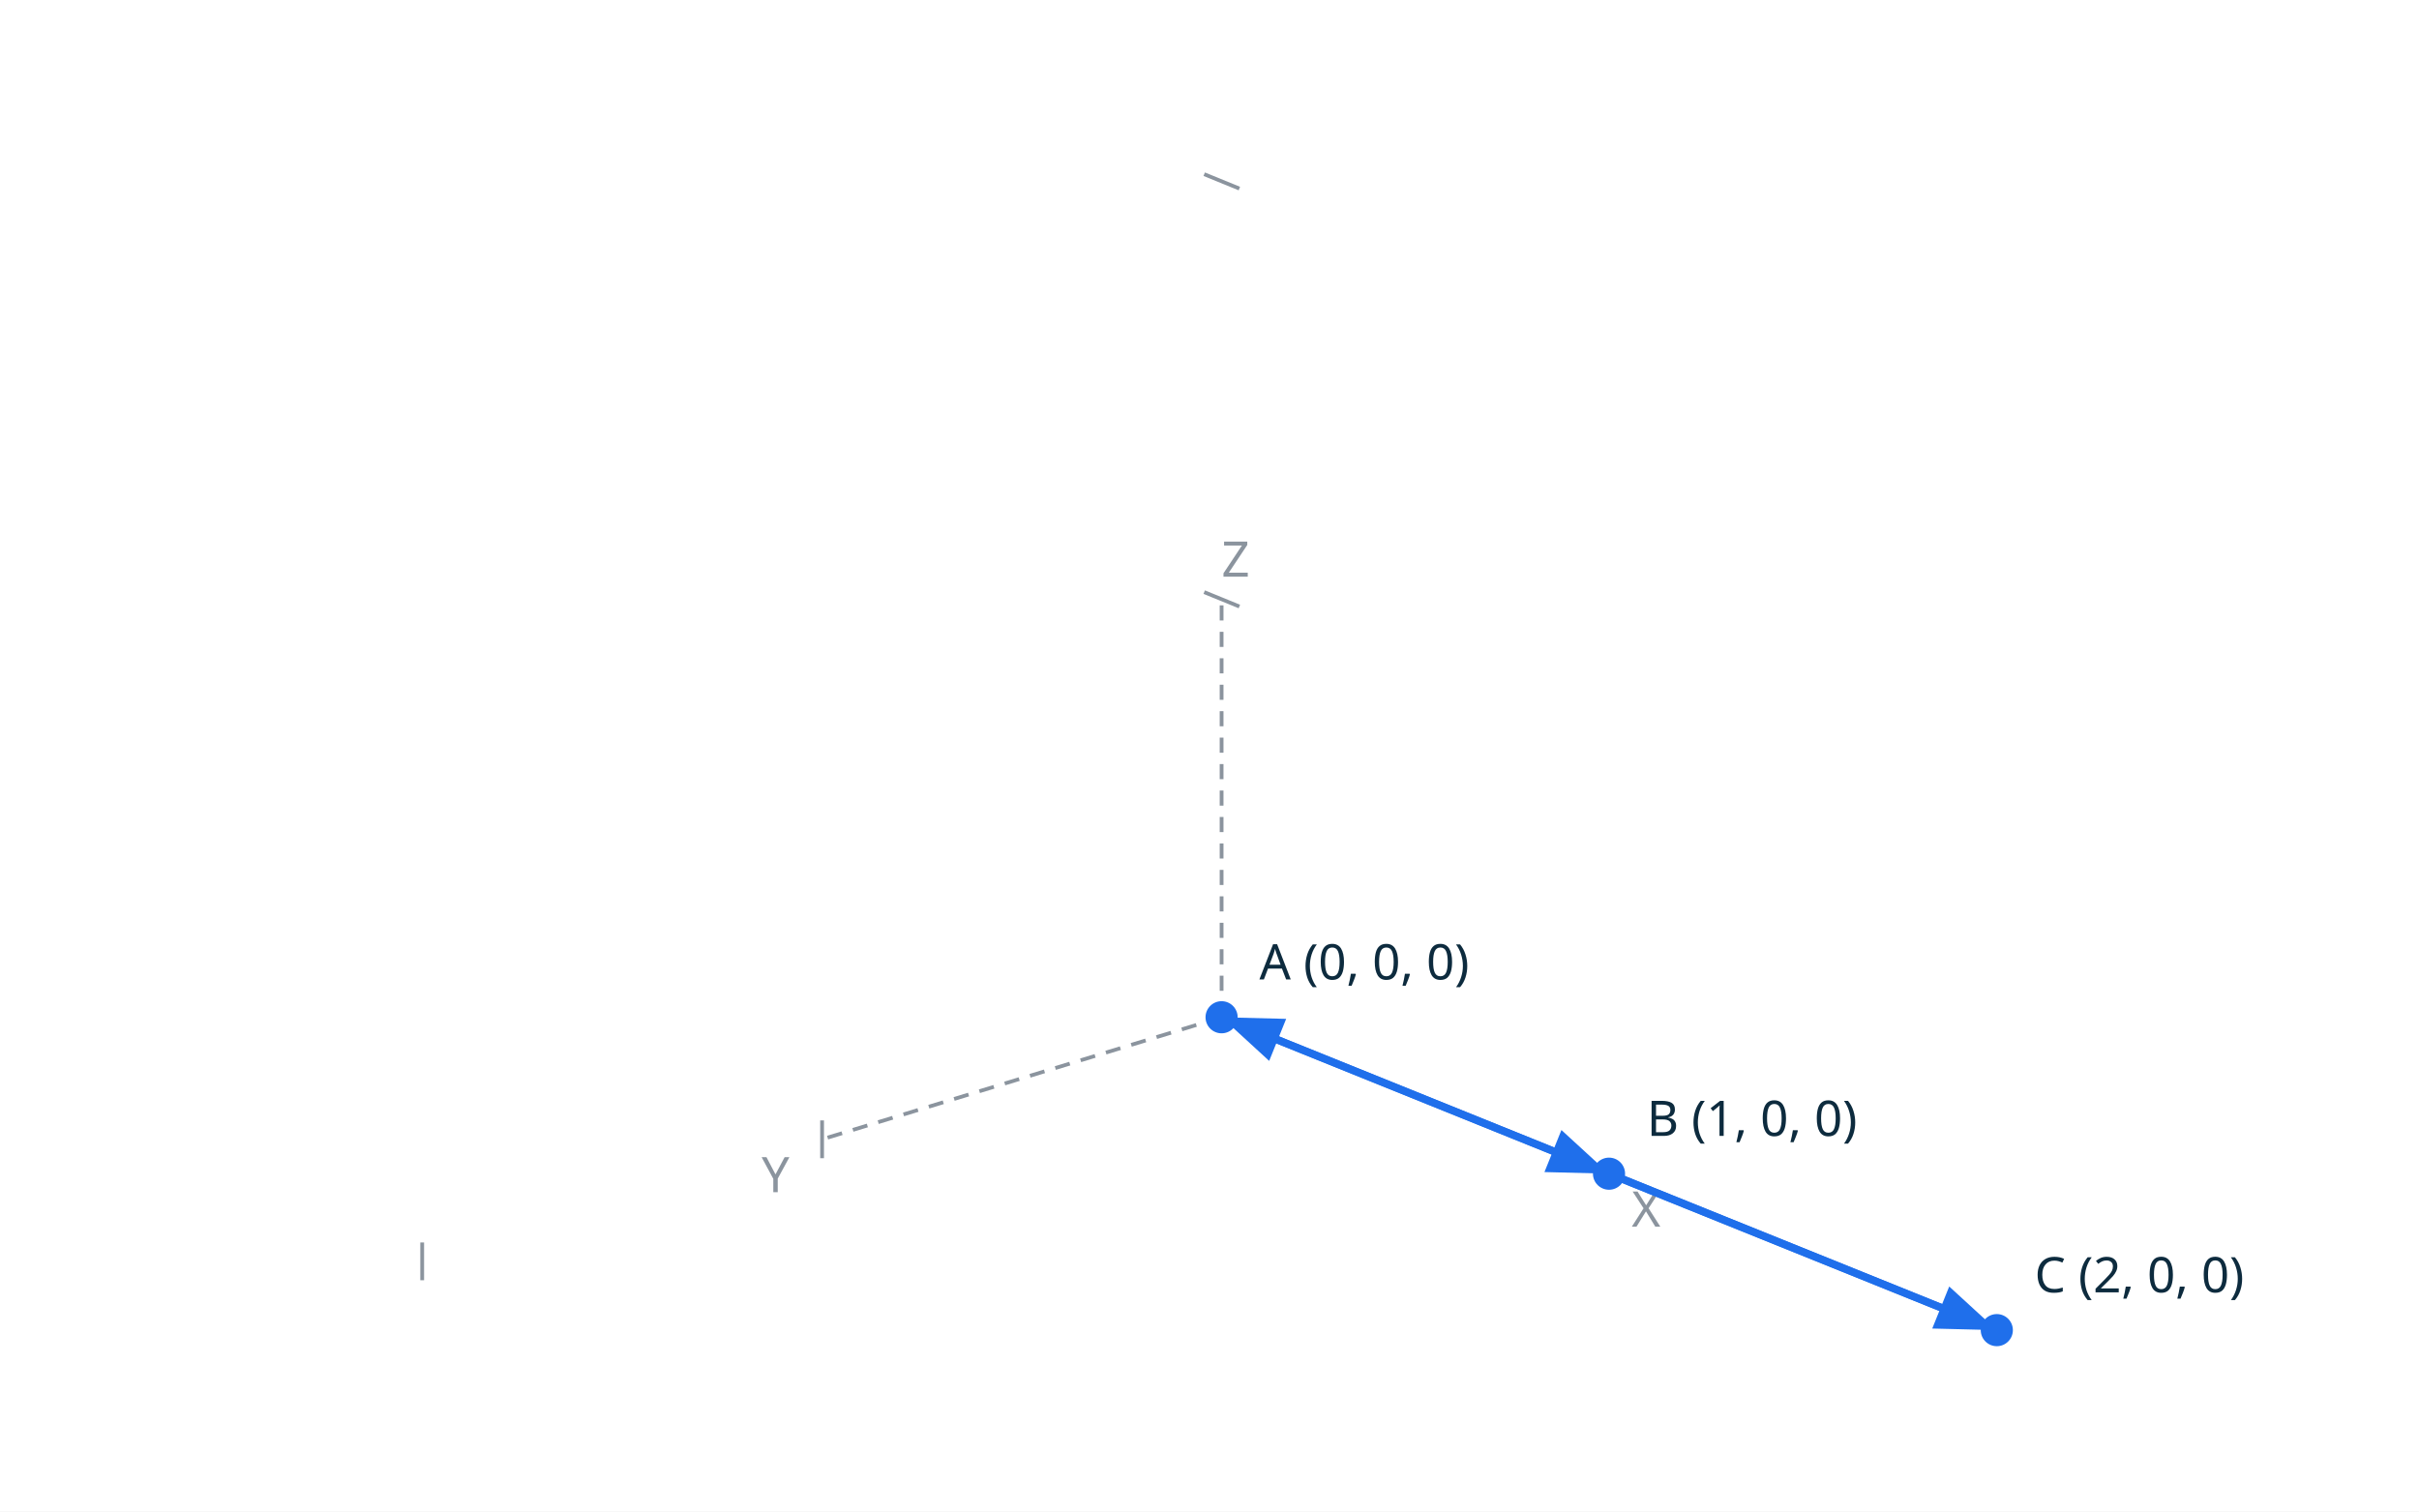
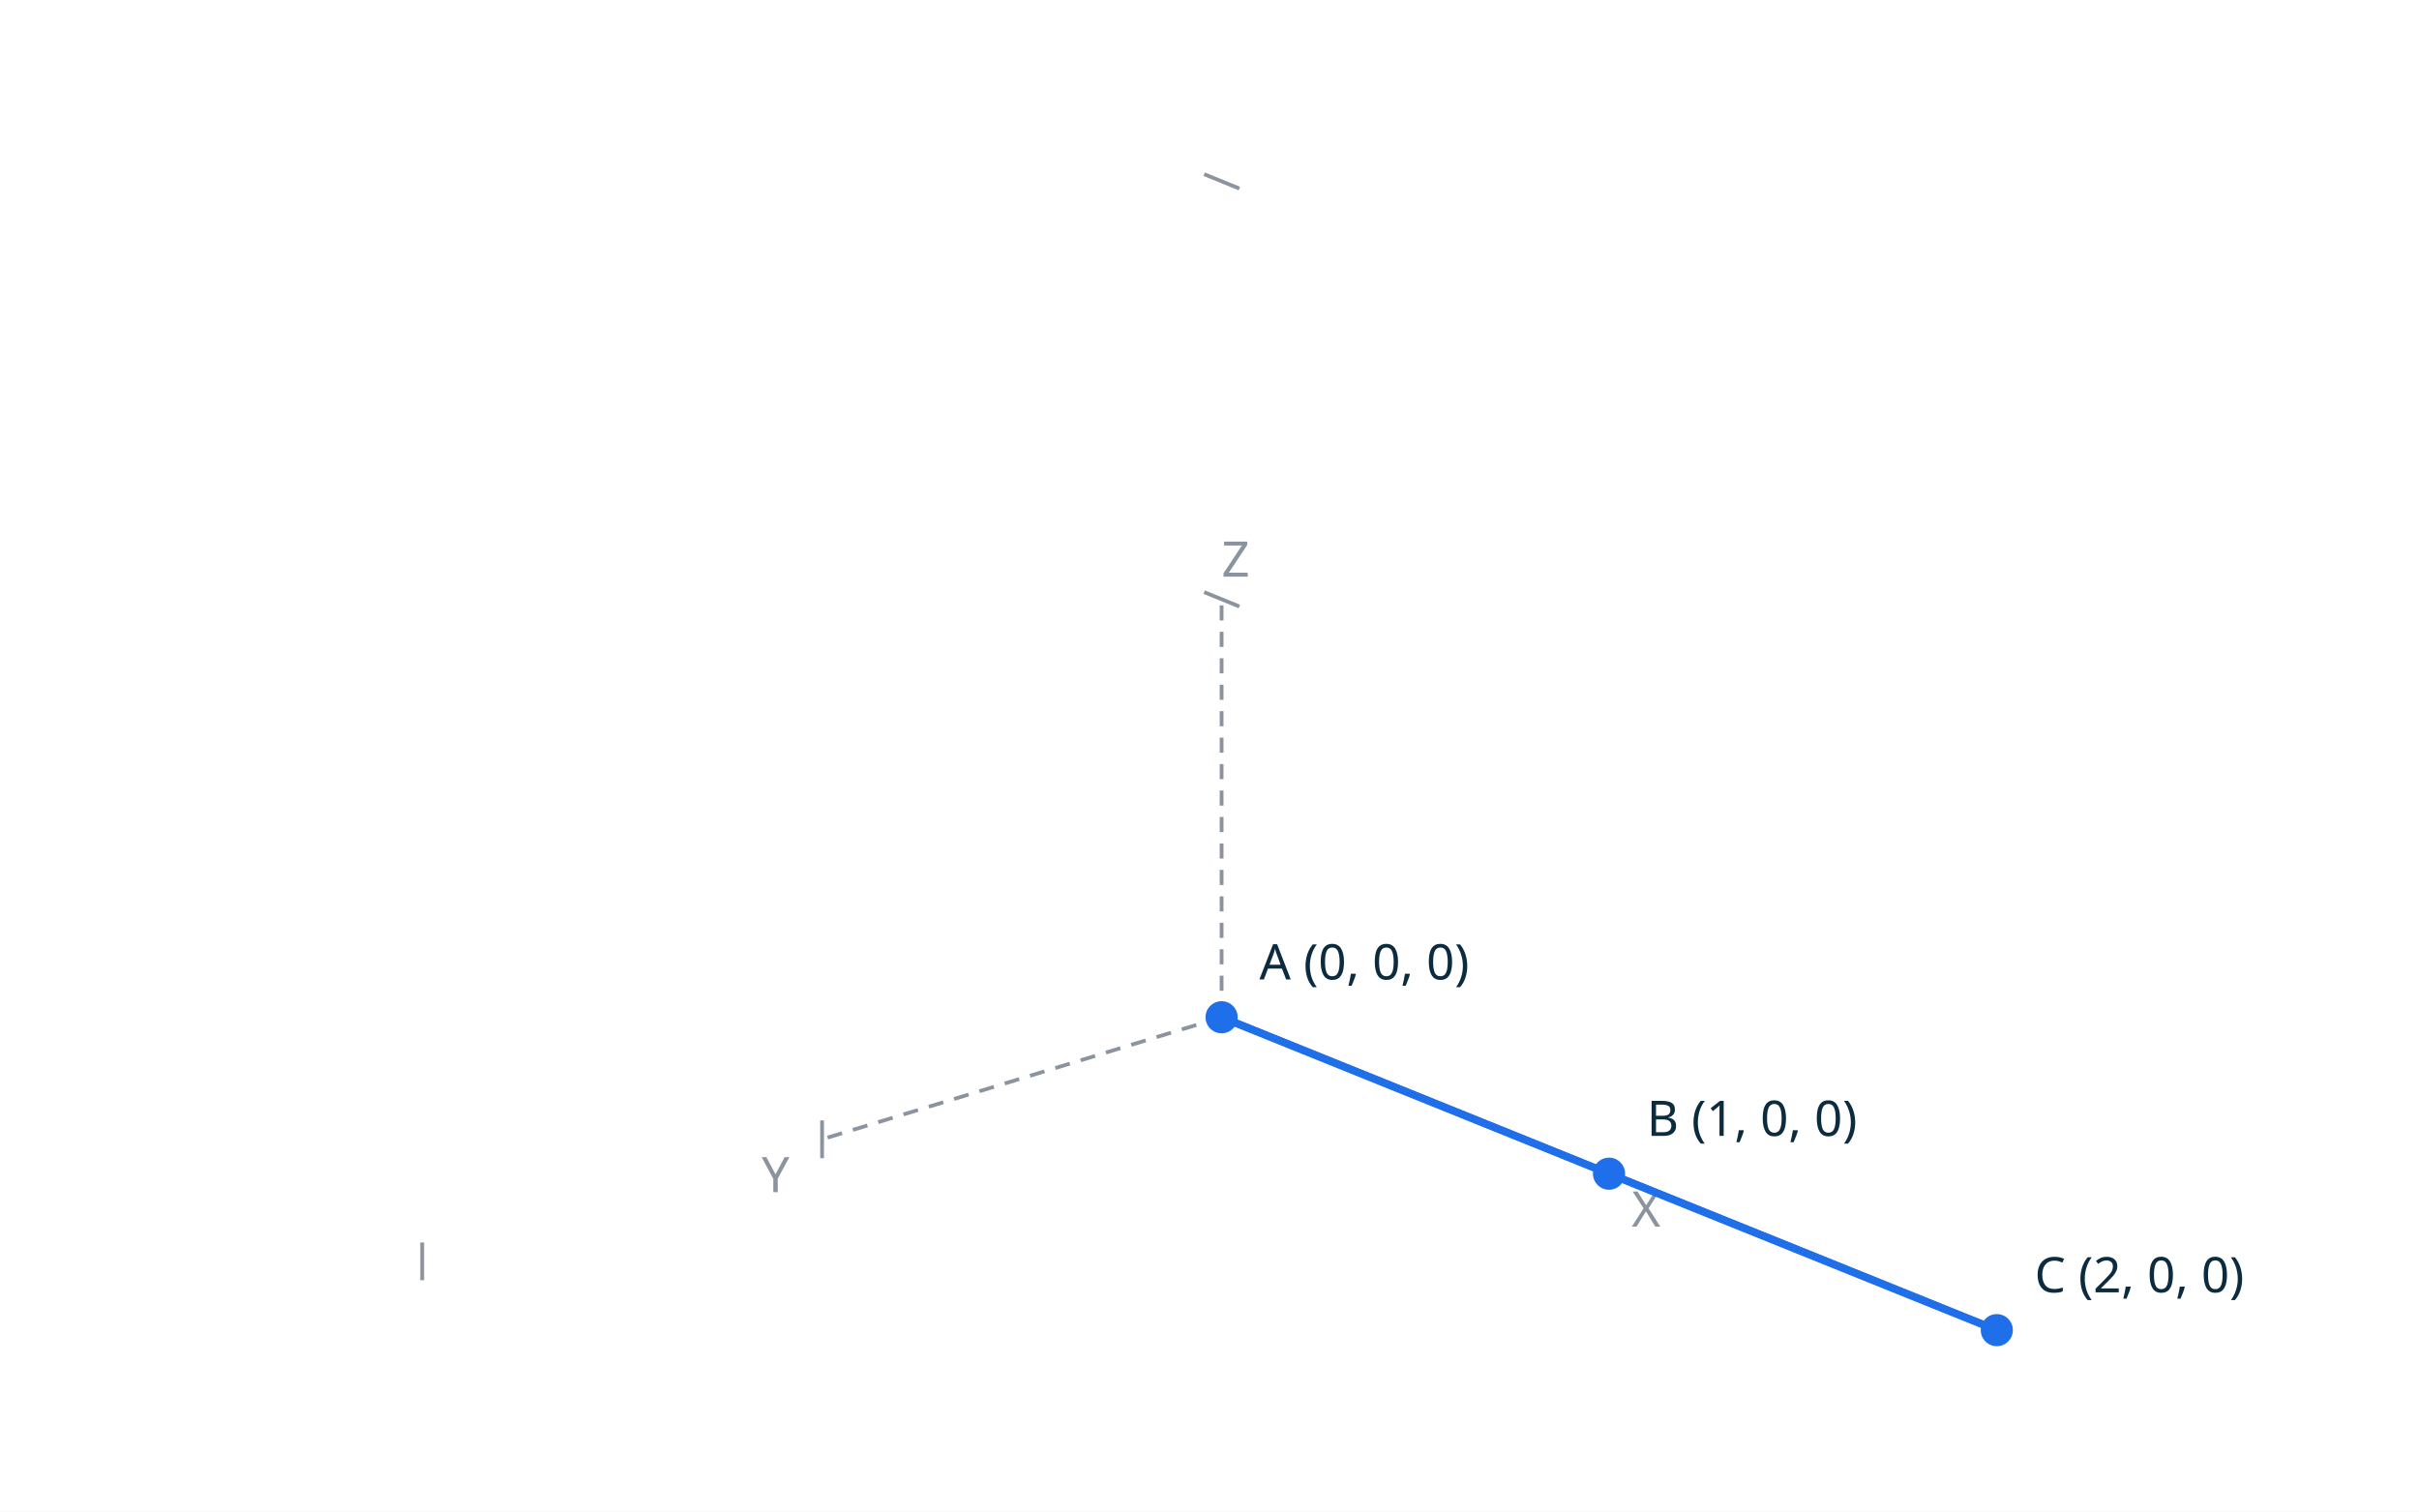
<svg xmlns="http://www.w3.org/2000/svg" viewBox="0 0 640 400" width="640" height="400">
  <rect width="640" height="400" fill="#ffffff" />
  <circle cx="323.2" cy="269.2" r="2.5" fill="#ffffff" stroke="#6e7781" stroke-width="1.0" />
  <circle cx="323.2" cy="269.2" r="2.5" fill="#ffffff" stroke="#6e7781" stroke-width="1.0" />
  <line x1="323.2" y1="269.2" x2="425.7" y2="310.6" stroke="#6e7781" stroke-width="1.0" stroke-dasharray="4 3" />
  <circle cx="425.7" cy="310.6" r="2.5" fill="#ffffff" stroke="#6e7781" stroke-width="1.0" />
  <circle cx="425.7" cy="310.6" r="2.5" fill="#ffffff" stroke="#6e7781" stroke-width="1.0" />
  <line x1="323.2" y1="269.2" x2="528.3" y2="352.0" stroke="#6e7781" stroke-width="1.0" stroke-dasharray="4 3" />
  <circle cx="528.3" cy="352.0" r="2.5" fill="#ffffff" stroke="#6e7781" stroke-width="1.0" />
  <circle cx="528.3" cy="352.0" r="2.5" fill="#ffffff" stroke="#6e7781" stroke-width="1.0" />
  <line x1="323.2" y1="269.2" x2="425.7" y2="310.6" stroke="#8b949e" stroke-width="1.0" stroke-dasharray="4 3" />
  <text x="431.7" y="324.6" fill="#8b949e" font-family="sans-serif" font-size="13">X</text>
  <line x1="323.2" y1="269.2" x2="217.5" y2="301.5" stroke="#8b949e" stroke-width="1.0" stroke-dasharray="4 3" />
  <text x="201.5" y="315.5" fill="#8b949e" font-family="sans-serif" font-size="13">Y</text>
  <line x1="323.2" y1="269.2" x2="323.2" y2="158.6" stroke="#8b949e" stroke-width="1.0" stroke-dasharray="4 3" />
  <text x="323.2" y="152.6" fill="#8b949e" font-family="sans-serif" font-size="13">Z</text>
  <circle cx="323.2" cy="269.2" r="2.5" fill="#8b949e" />
  <line x1="430.5" y1="309.1" x2="421.0" y2="312.0" stroke="#8b949e" stroke-width="1.0" />
  <line x1="533.1" y1="350.5" x2="523.5" y2="353.5" stroke="#8b949e" stroke-width="1.0" />
  <line x1="217.5" y1="306.5" x2="217.5" y2="296.5" stroke="#8b949e" stroke-width="1.0" />
  <line x1="111.7" y1="338.8" x2="111.7" y2="328.8" stroke="#8b949e" stroke-width="1.0" />
  <line x1="318.6" y1="156.7" x2="327.9" y2="160.5" stroke="#8b949e" stroke-width="1.0" />
  <line x1="318.6" y1="46.1" x2="327.9" y2="49.9" stroke="#8b949e" stroke-width="1.0" />
  <circle cx="323.2" cy="269.2" r="5.0" fill="#1f6feb" stroke="#ffffff" stroke-width="1.5" />
  <text x="333.2" y="259.2" fill="#0d2b3e" font-family="sans-serif" font-size="13">A (0, 0, 0)</text>
  <circle cx="425.7" cy="310.6" r="5.0" fill="#1f6feb" stroke="#ffffff" stroke-width="1.5" />
  <text x="435.7" y="300.6" fill="#0d2b3e" font-family="sans-serif" font-size="13">B (1, 0, 0)</text>
  <circle cx="528.3" cy="352.0" r="5.0" fill="#1f6feb" stroke="#ffffff" stroke-width="1.5" />
  <text x="538.3" y="342.0" fill="#0d2b3e" font-family="sans-serif" font-size="13">C (2, 0, 0)</text>
  <defs>
    <marker id="arrow" markerWidth="10" markerHeight="10" refX="8" refY="3" orient="auto">
      <path d="M0,0 L8,3 L0,6 z" fill="#1a7f37" />
    </marker>
    <marker id="arrow1" markerWidth="10" markerHeight="10" refX="8" refY="3" orient="auto">
      <path d="M0,0 L8,3 L0,6 z" fill="#1f6feb" />
    </marker>
  </defs>
-   <line x1="323.2" y1="269.2" x2="425.7" y2="310.6" stroke="#1f6feb" stroke-width="2.0" marker-end="url(#arrow1)" />
-   <line x1="425.7" y1="310.6" x2="528.3" y2="352.0" stroke="#1f6feb" stroke-width="2.0" marker-end="url(#arrow1)" />
-   <line x1="528.3" y1="352.0" x2="323.2" y2="269.2" stroke="#1f6feb" stroke-width="2.0" marker-end="url(#arrow1)" />
+   <line x1="323.2" y1="269.2" x2="425.7" y2="310.6" stroke="#1f6feb" stroke-width="2.0" />
+   <line x1="425.7" y1="310.6" x2="528.3" y2="352.0" stroke="#1f6feb" stroke-width="2.0" />
+   <line x1="528.3" y1="352.0" x2="323.2" y2="269.2" stroke="#1f6feb" stroke-width="2.0" />
</svg>
